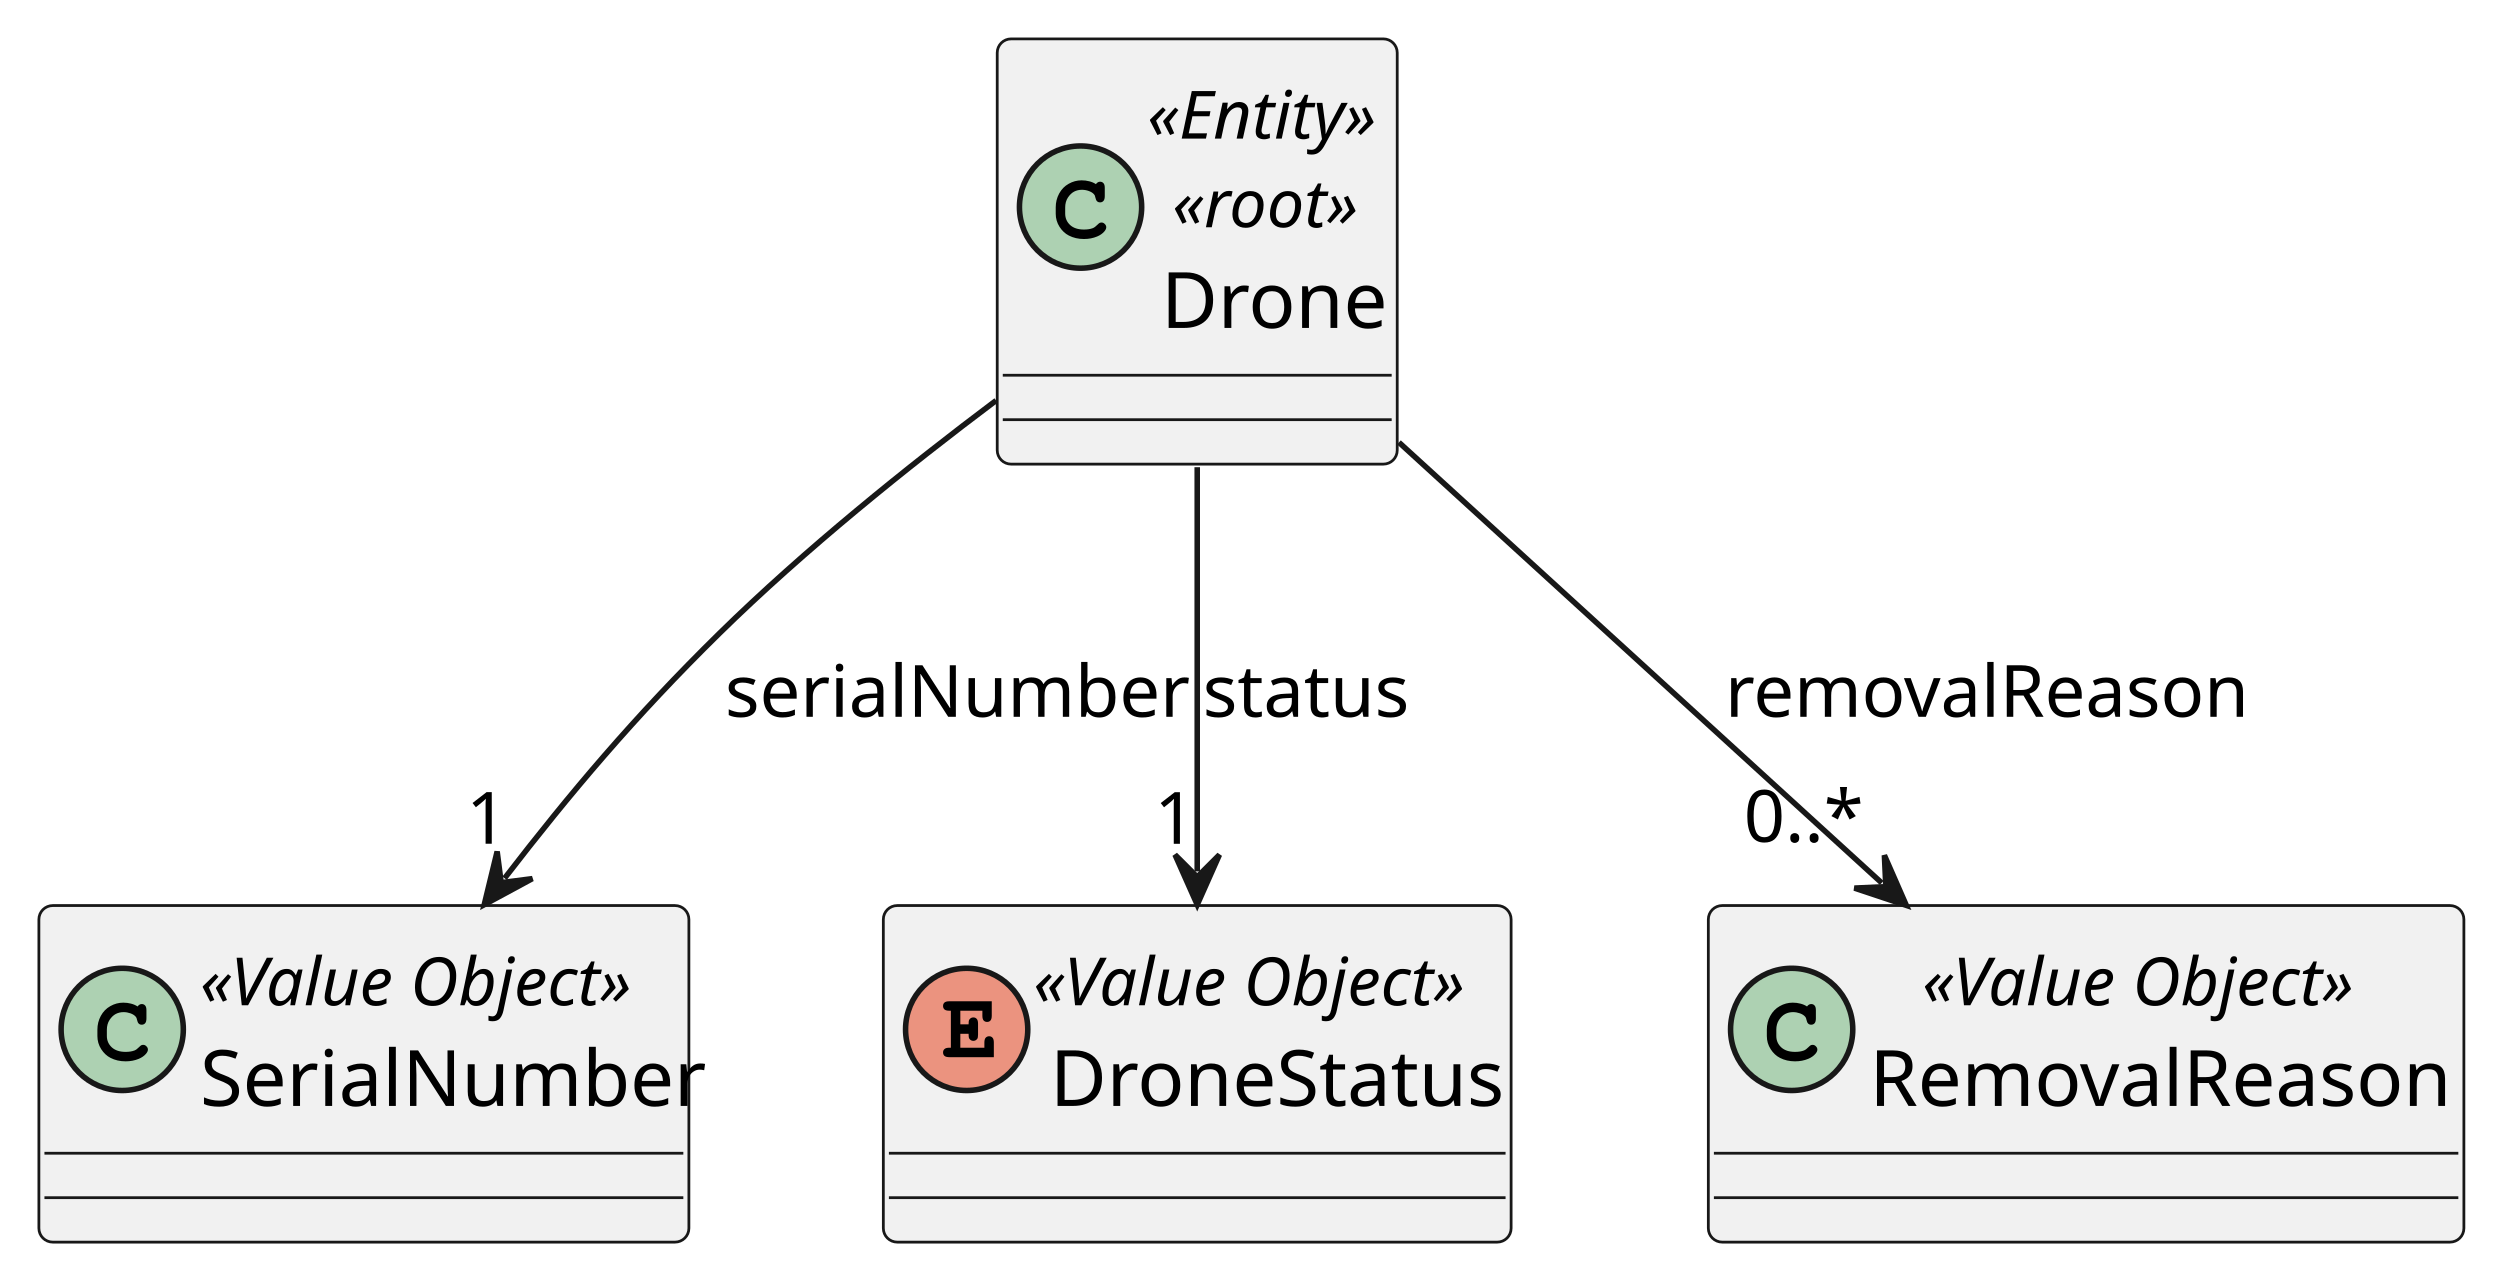
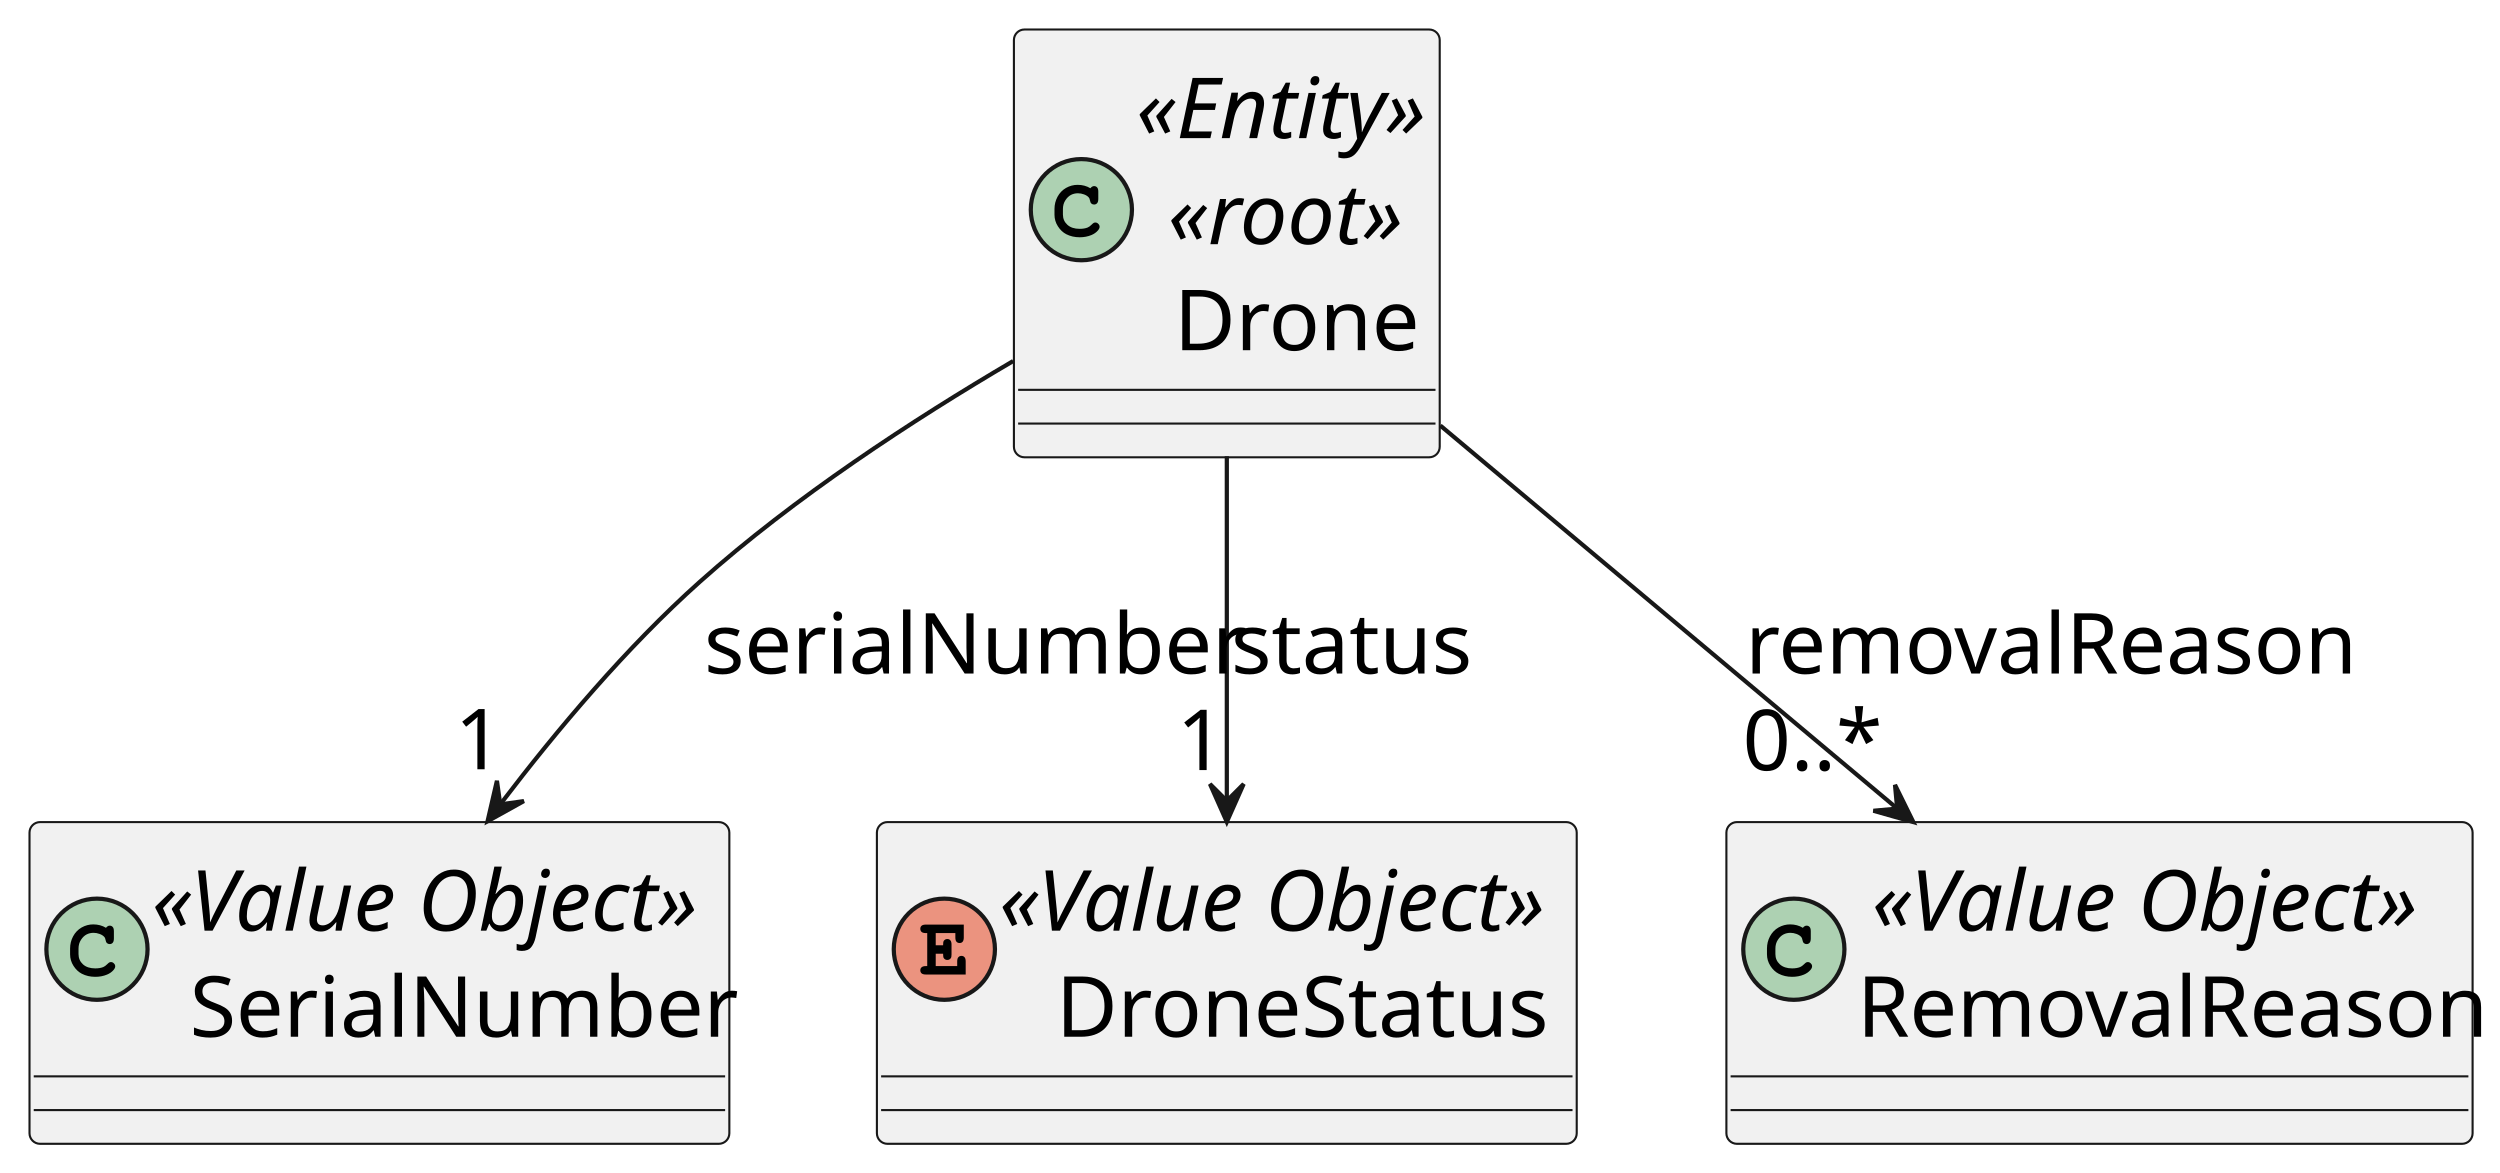
- <svg xmlns="http://www.w3.org/2000/svg" contentStyleType="text/css" height="230px" preserveAspectRatio="none" style="width:450px;height:230px;background:#FFFFFF;" version="1.1" viewBox="0 0 450 230" width="450px" zoomAndPan="magnify">
+ <svg xmlns="http://www.w3.org/2000/svg" contentStyleType="text/css" height="278px" preserveAspectRatio="none" style="width:593px;height:278px;background:#FFFFFF;" version="1.1" viewBox="0 0 593 278" width="593px" zoomAndPan="magnify">
  <defs />
  <g>
    <g id="elem_Drone">
-       <rect codeLine="4" fill="#F1F1F1" height="76.543" id="Drone" rx="2.5" ry="2.5" style="stroke:#181818;stroke-width:0.5;" width="72" x="179.5" y="7" />
-       <ellipse cx="194.5" cy="37.272" fill="#ADD1B2" rx="11" ry="11" style="stroke:#181818;stroke-width:1.0;" />
-       <path d="M197.266,33.147 Q197.422,32.928 197.609,32.818 Q197.797,32.709 198.016,32.709 Q198.391,32.709 198.625,32.975 Q198.859,33.225 198.859,33.834 L198.859,35.287 Q198.859,35.897 198.625,36.162 Q198.391,36.428 198.016,36.428 Q197.672,36.428 197.469,36.225 Q197.266,36.037 197.156,35.522 Q197.109,35.162 196.922,34.975 Q196.594,34.6 195.984,34.381 Q195.375,34.162 194.75,34.162 Q193.984,34.162 193.344,34.49 Q192.719,34.818 192.219,35.568 Q191.734,36.318 191.734,37.35 L191.734,38.443 Q191.734,39.678 192.625,40.506 Q193.516,41.318 195.109,41.318 Q196.047,41.318 196.703,41.068 Q197.094,40.912 197.516,40.475 Q197.781,40.209 197.922,40.131 Q198.078,40.053 198.281,40.053 Q198.609,40.053 198.859,40.318 Q199.125,40.568 199.125,40.912 Q199.125,41.256 198.781,41.662 Q198.281,42.24 197.484,42.568 Q196.406,43.022 195.109,43.022 Q193.594,43.022 192.391,42.397 Q191.406,41.897 190.719,40.834 Q190.031,39.756 190.031,38.475 L190.031,37.318 Q190.031,35.99 190.641,34.85 Q191.266,33.693 192.359,33.084 Q193.453,32.459 194.688,32.459 Q195.422,32.459 196.062,32.631 Q196.719,32.787 197.266,33.147 Z " fill="#000000" />
-       <text fill="#000000" font-family="sans-serif" font-size="12" font-style="italic" lengthAdjust="spacing" textLength="44" x="206.5" y="24.949">«Entity»</text>
-       <text fill="#000000" font-family="sans-serif" font-size="12" font-style="italic" lengthAdjust="spacing" textLength="35" x="211" y="40.91">«root»</text>
-       <text fill="#000000" font-family="sans-serif" font-size="14" lengthAdjust="spacing" textLength="39" x="209" y="59.029">Drone</text>
-       <line style="stroke:#181818;stroke-width:0.5;" x1="180.5" x2="250.5" y1="67.543" y2="67.543" />
-       <line style="stroke:#181818;stroke-width:0.5;" x1="180.5" x2="250.5" y1="75.543" y2="75.543" />
+       <rect codeLine="4" fill="#F1F1F1" height="101.469" id="Drone" rx="2.5" ry="2.5" style="stroke:#181818;stroke-width:0.5;" width="101" x="240.5" y="7" />
+       <ellipse cx="256.5" cy="49.734" fill="#ADD1B2" rx="12" ry="12" style="stroke:#181818;stroke-width:1.0;" />
+       <path d="M258.641,44.656 Q258.828,44.406 259.047,44.281 Q259.266,44.141 259.516,44.141 Q259.953,44.141 260.234,44.453 Q260.516,44.75 260.516,45.469 L260.516,47.172 Q260.516,47.891 260.234,48.203 Q259.953,48.516 259.516,48.516 Q259.125,48.516 258.875,48.281 Q258.625,48.062 258.516,47.453 Q258.453,47.031 258.234,46.812 Q257.844,46.375 257.125,46.109 Q256.406,45.844 255.688,45.844 Q254.781,45.844 254.031,46.234 Q253.281,46.625 252.703,47.516 Q252.125,48.391 252.125,49.594 L252.125,50.891 Q252.125,52.344 253.172,53.312 Q254.234,54.281 256.094,54.281 Q257.203,54.281 257.984,53.969 Q258.422,53.797 258.938,53.281 Q259.25,52.969 259.422,52.875 Q259.594,52.781 259.828,52.781 Q260.219,52.781 260.516,53.094 Q260.828,53.391 260.828,53.797 Q260.828,54.203 260.422,54.672 Q259.828,55.359 258.891,55.75 Q257.625,56.281 256.109,56.281 Q254.328,56.281 252.906,55.547 Q251.75,54.953 250.938,53.688 Q250.125,52.422 250.125,50.938 L250.125,49.578 Q250.125,48.016 250.844,46.672 Q251.578,45.312 252.859,44.578 Q254.156,43.844 255.609,43.844 Q256.469,43.844 257.219,44.047 Q257.984,44.25 258.641,44.656 Z " fill="#000000" />
+       <text fill="#000000" font-family="sans-serif" font-size="20" font-style="italic" lengthAdjust="spacing" textLength="71" x="269.5" y="32.762">«Entity»</text>
+       <text fill="#000000" font-family="sans-serif" font-size="20" font-style="italic" lengthAdjust="spacing" textLength="56" x="277" y="57.918">«root»</text>
+       <text fill="#000000" font-family="sans-serif" font-size="20" lengthAdjust="spacing" textLength="53" x="278.5" y="83.074">Drone</text>
+       <line style="stroke:#181818;stroke-width:0.5;" x1="241.5" x2="340.5" y1="92.469" y2="92.469" />
+       <line style="stroke:#181818;stroke-width:0.5;" x1="241.5" x2="340.5" y1="100.469" y2="100.469" />
    </g>
    <g id="elem_SerialNumber">
-       <rect codeLine="7" fill="#F1F1F1" height="60.582" id="SerialNumber" rx="2.5" ry="2.5" style="stroke:#181818;stroke-width:0.5;" width="117" x="7" y="163" />
-       <ellipse cx="22" cy="185.291" fill="#ADD1B2" rx="11" ry="11" style="stroke:#181818;stroke-width:1.0;" />
-       <path d="M24.766,181.166 Q24.922,180.947 25.109,180.838 Q25.297,180.728 25.516,180.728 Q25.891,180.728 26.125,180.994 Q26.359,181.244 26.359,181.853 L26.359,183.307 Q26.359,183.916 26.125,184.182 Q25.891,184.447 25.516,184.447 Q25.172,184.447 24.969,184.244 Q24.766,184.057 24.656,183.541 Q24.609,183.182 24.422,182.994 Q24.094,182.619 23.484,182.4 Q22.875,182.182 22.25,182.182 Q21.484,182.182 20.844,182.51 Q20.219,182.838 19.719,183.588 Q19.234,184.338 19.234,185.369 L19.234,186.463 Q19.234,187.697 20.125,188.525 Q21.016,189.338 22.609,189.338 Q23.547,189.338 24.203,189.088 Q24.594,188.932 25.016,188.494 Q25.281,188.228 25.422,188.15 Q25.578,188.072 25.781,188.072 Q26.109,188.072 26.359,188.338 Q26.625,188.588 26.625,188.932 Q26.625,189.275 26.281,189.682 Q25.781,190.26 24.984,190.588 Q23.906,191.041 22.609,191.041 Q21.094,191.041 19.891,190.416 Q18.906,189.916 18.219,188.853 Q17.531,187.775 17.531,186.494 L17.531,185.338 Q17.531,184.01 18.141,182.869 Q18.766,181.713 19.859,181.103 Q20.953,180.478 22.188,180.478 Q22.922,180.478 23.562,180.65 Q24.219,180.807 24.766,181.166 Z " fill="#000000" />
-       <text fill="#000000" font-family="sans-serif" font-size="12" font-style="italic" lengthAdjust="spacing" textLength="85" x="36" y="180.949">«Value Object»</text>
-       <text fill="#000000" font-family="sans-serif" font-size="14" lengthAdjust="spacing" textLength="85" x="36" y="199.068">SerialNumber</text>
-       <line style="stroke:#181818;stroke-width:0.5;" x1="8" x2="123" y1="207.582" y2="207.582" />
-       <line style="stroke:#181818;stroke-width:0.5;" x1="8" x2="123" y1="215.582" y2="215.582" />
+       <rect codeLine="7" fill="#F1F1F1" height="76.312" id="SerialNumber" rx="2.5" ry="2.5" style="stroke:#181818;stroke-width:0.5;" width="166" x="7" y="195" />
+       <ellipse cx="23" cy="225.156" fill="#ADD1B2" rx="12" ry="12" style="stroke:#181818;stroke-width:1.0;" />
+       <path d="M25.141,220.078 Q25.328,219.828 25.547,219.703 Q25.766,219.562 26.016,219.562 Q26.453,219.562 26.734,219.875 Q27.016,220.172 27.016,220.891 L27.016,222.594 Q27.016,223.312 26.734,223.625 Q26.453,223.938 26.016,223.938 Q25.625,223.938 25.375,223.703 Q25.125,223.484 25.016,222.875 Q24.953,222.453 24.734,222.234 Q24.344,221.797 23.625,221.531 Q22.906,221.266 22.188,221.266 Q21.281,221.266 20.531,221.656 Q19.781,222.047 19.203,222.938 Q18.625,223.812 18.625,225.016 L18.625,226.312 Q18.625,227.766 19.672,228.734 Q20.734,229.703 22.594,229.703 Q23.703,229.703 24.484,229.391 Q24.922,229.219 25.438,228.703 Q25.75,228.391 25.922,228.297 Q26.094,228.203 26.328,228.203 Q26.719,228.203 27.016,228.516 Q27.328,228.812 27.328,229.219 Q27.328,229.625 26.922,230.094 Q26.328,230.781 25.391,231.172 Q24.125,231.703 22.609,231.703 Q20.828,231.703 19.406,230.969 Q18.25,230.375 17.438,229.109 Q16.625,227.844 16.625,226.359 L16.625,225 Q16.625,223.438 17.344,222.094 Q18.078,220.734 19.359,220 Q20.656,219.266 22.109,219.266 Q22.969,219.266 23.719,219.469 Q24.484,219.672 25.141,220.078 Z " fill="#000000" />
+       <text fill="#000000" font-family="sans-serif" font-size="20" font-style="italic" lengthAdjust="spacing" textLength="136" x="36" y="220.762">«Value Object»</text>
+       <text fill="#000000" font-family="sans-serif" font-size="20" lengthAdjust="spacing" textLength="118" x="45" y="245.918">SerialNumber</text>
+       <line style="stroke:#181818;stroke-width:0.5;" x1="8" x2="172" y1="255.312" y2="255.312" />
+       <line style="stroke:#181818;stroke-width:0.5;" x1="8" x2="172" y1="263.312" y2="263.312" />
    </g>
    <g id="elem_DroneStatus">
-       <rect codeLine="10" fill="#F1F1F1" height="60.582" id="DroneStatus" rx="2.5" ry="2.5" style="stroke:#181818;stroke-width:0.5;" width="113" x="159" y="163" />
-       <ellipse cx="174" cy="185.291" fill="#EB937F" rx="11" ry="11" style="stroke:#181818;stroke-width:1.0;" />
-       <path d="M172.859,186.088 L172.859,188.588 L177.188,188.588 L177.188,187.666 Q177.188,187.057 177.422,186.791 Q177.672,186.525 178.047,186.525 Q178.422,186.525 178.656,186.791 Q178.891,187.057 178.891,187.666 L178.891,190.291 L170.891,190.291 Q170.266,190.291 170,190.057 Q169.75,189.822 169.75,189.432 Q169.75,189.057 170.016,188.822 Q170.281,188.588 170.891,188.588 L171.156,188.588 L171.156,181.932 L170.891,181.932 Q170.266,181.932 170,181.697 Q169.75,181.463 169.75,181.072 Q169.75,180.697 170,180.463 Q170.266,180.228 170.891,180.228 L178.516,180.228 L178.516,182.822 Q178.516,183.432 178.281,183.697 Q178.062,183.947 177.672,183.947 Q177.297,183.947 177.062,183.697 Q176.828,183.432 176.828,182.822 L176.828,181.932 L172.859,181.932 L172.859,184.385 L174.344,184.385 Q174.344,183.728 174.469,183.541 Q174.734,183.135 175.203,183.135 Q175.578,183.135 175.812,183.4 Q176.047,183.65 176.047,184.26 L176.047,186.228 Q176.047,186.775 175.922,186.963 Q175.656,187.353 175.203,187.353 Q174.734,187.353 174.469,186.947 Q174.344,186.76 174.344,186.088 L172.859,186.088 Z " fill="#000000" />
-       <text fill="#000000" font-family="sans-serif" font-size="12" font-style="italic" lengthAdjust="spacing" textLength="85" x="186" y="180.949">«Value Object»</text>
-       <text fill="#000000" font-family="sans-serif" font-size="14" lengthAdjust="spacing" textLength="79" x="189" y="199.068">DroneStatus</text>
-       <line style="stroke:#181818;stroke-width:0.5;" x1="160" x2="271" y1="207.582" y2="207.582" />
-       <line style="stroke:#181818;stroke-width:0.5;" x1="160" x2="271" y1="215.582" y2="215.582" />
+       <rect codeLine="10" fill="#F1F1F1" height="76.312" id="DroneStatus" rx="2.5" ry="2.5" style="stroke:#181818;stroke-width:0.5;" width="166" x="208" y="195" />
+       <ellipse cx="224" cy="225.156" fill="#EB937F" rx="12" ry="12" style="stroke:#181818;stroke-width:1.0;" />
+       <path d="M221.953,226.219 L221.953,229.156 L227.047,229.156 L227.047,228.062 Q227.047,227.344 227.328,227.047 Q227.609,226.734 228.062,226.734 Q228.5,226.734 228.781,227.047 Q229.062,227.344 229.062,228.062 L229.062,231.156 L219.625,231.156 Q218.906,231.156 218.594,230.875 Q218.297,230.594 218.297,230.156 Q218.297,229.703 218.609,229.438 Q218.922,229.156 219.625,229.156 L219.938,229.156 L219.938,221.328 L219.625,221.328 Q218.906,221.328 218.594,221.047 Q218.297,220.766 218.297,220.312 Q218.297,219.859 218.594,219.594 Q218.906,219.312 219.625,219.312 L228.609,219.312 L228.609,222.359 Q228.609,223.078 228.328,223.391 Q228.062,223.688 227.625,223.688 Q227.172,223.688 226.891,223.391 Q226.609,223.094 226.609,222.359 L226.609,221.328 L221.953,221.328 L221.953,224.219 L223.703,224.219 Q223.703,223.438 223.844,223.203 Q224.156,222.734 224.703,222.734 Q225.156,222.734 225.422,223.047 Q225.703,223.344 225.703,224.062 L225.703,226.375 Q225.703,227.031 225.547,227.25 Q225.234,227.703 224.703,227.703 Q224.156,227.703 223.844,227.234 Q223.703,227 223.703,226.219 L221.953,226.219 Z " fill="#000000" />
+       <text fill="#000000" font-family="sans-serif" font-size="20" font-style="italic" lengthAdjust="spacing" textLength="136" x="237" y="220.762">«Value Object»</text>
+       <text fill="#000000" font-family="sans-serif" font-size="20" lengthAdjust="spacing" textLength="109" x="250.5" y="245.918">DroneStatus</text>
+       <line style="stroke:#181818;stroke-width:0.5;" x1="209" x2="373" y1="255.312" y2="255.312" />
+       <line style="stroke:#181818;stroke-width:0.5;" x1="209" x2="373" y1="263.312" y2="263.312" />
    </g>
    <g id="elem_RemovalReason">
-       <rect codeLine="13" fill="#F1F1F1" height="60.582" id="RemovalReason" rx="2.5" ry="2.5" style="stroke:#181818;stroke-width:0.5;" width="136" x="307.5" y="163" />
-       <ellipse cx="322.5" cy="185.291" fill="#ADD1B2" rx="11" ry="11" style="stroke:#181818;stroke-width:1.0;" />
-       <path d="M325.266,181.166 Q325.422,180.947 325.609,180.838 Q325.797,180.728 326.016,180.728 Q326.391,180.728 326.625,180.994 Q326.859,181.244 326.859,181.853 L326.859,183.307 Q326.859,183.916 326.625,184.182 Q326.391,184.447 326.016,184.447 Q325.672,184.447 325.469,184.244 Q325.266,184.057 325.156,183.541 Q325.109,183.182 324.922,182.994 Q324.594,182.619 323.984,182.4 Q323.375,182.182 322.75,182.182 Q321.984,182.182 321.344,182.51 Q320.719,182.838 320.219,183.588 Q319.734,184.338 319.734,185.369 L319.734,186.463 Q319.734,187.697 320.625,188.525 Q321.516,189.338 323.109,189.338 Q324.047,189.338 324.703,189.088 Q325.094,188.932 325.516,188.494 Q325.781,188.228 325.922,188.15 Q326.078,188.072 326.281,188.072 Q326.609,188.072 326.859,188.338 Q327.125,188.588 327.125,188.932 Q327.125,189.275 326.781,189.682 Q326.281,190.26 325.484,190.588 Q324.406,191.041 323.109,191.041 Q321.594,191.041 320.391,190.416 Q319.406,189.916 318.719,188.853 Q318.031,187.775 318.031,186.494 L318.031,185.338 Q318.031,184.01 318.641,182.869 Q319.266,181.713 320.359,181.103 Q321.453,180.478 322.688,180.478 Q323.422,180.478 324.062,180.65 Q324.719,180.807 325.266,181.166 Z " fill="#000000" />
-       <text fill="#000000" font-family="sans-serif" font-size="12" font-style="italic" lengthAdjust="spacing" textLength="85" x="346" y="180.949">«Value Object»</text>
-       <text fill="#000000" font-family="sans-serif" font-size="14" lengthAdjust="spacing" textLength="104" x="336.5" y="199.068">RemovalReason</text>
-       <line style="stroke:#181818;stroke-width:0.5;" x1="308.5" x2="442.5" y1="207.582" y2="207.582" />
-       <line style="stroke:#181818;stroke-width:0.5;" x1="308.5" x2="442.5" y1="215.582" y2="215.582" />
+       <rect codeLine="13" fill="#F1F1F1" height="76.312" id="RemovalReason" rx="2.5" ry="2.5" style="stroke:#181818;stroke-width:0.5;" width="177" x="409.5" y="195" />
+       <ellipse cx="425.5" cy="225.156" fill="#ADD1B2" rx="12" ry="12" style="stroke:#181818;stroke-width:1.0;" />
+       <path d="M427.641,220.078 Q427.828,219.828 428.047,219.703 Q428.266,219.562 428.516,219.562 Q428.953,219.562 429.234,219.875 Q429.516,220.172 429.516,220.891 L429.516,222.594 Q429.516,223.312 429.234,223.625 Q428.953,223.938 428.516,223.938 Q428.125,223.938 427.875,223.703 Q427.625,223.484 427.516,222.875 Q427.453,222.453 427.234,222.234 Q426.844,221.797 426.125,221.531 Q425.406,221.266 424.688,221.266 Q423.781,221.266 423.031,221.656 Q422.281,222.047 421.703,222.938 Q421.125,223.812 421.125,225.016 L421.125,226.312 Q421.125,227.766 422.172,228.734 Q423.234,229.703 425.094,229.703 Q426.203,229.703 426.984,229.391 Q427.422,229.219 427.938,228.703 Q428.25,228.391 428.422,228.297 Q428.594,228.203 428.828,228.203 Q429.219,228.203 429.516,228.516 Q429.828,228.812 429.828,229.219 Q429.828,229.625 429.422,230.094 Q428.828,230.781 427.891,231.172 Q426.625,231.703 425.109,231.703 Q423.328,231.703 421.906,230.969 Q420.75,230.375 419.938,229.109 Q419.125,227.844 419.125,226.359 L419.125,225 Q419.125,223.438 419.844,222.094 Q420.578,220.734 421.859,220 Q423.156,219.266 424.609,219.266 Q425.469,219.266 426.219,219.469 Q426.984,219.672 427.641,220.078 Z " fill="#000000" />
+       <text fill="#000000" font-family="sans-serif" font-size="20" font-style="italic" lengthAdjust="spacing" textLength="136" x="444" y="220.762">«Value Object»</text>
+       <text fill="#000000" font-family="sans-serif" font-size="20" lengthAdjust="spacing" textLength="143" x="440.5" y="245.918">RemovalReason</text>
+       <line style="stroke:#181818;stroke-width:0.5;" x1="410.5" x2="585.5" y1="255.312" y2="255.312" />
+       <line style="stroke:#181818;stroke-width:0.5;" x1="410.5" x2="585.5" y1="263.312" y2="263.312" />
    </g>
    <g id="link_Drone_DroneStatus">
-       <path codeLine="17" d="M215.5,84.1 C215.5,108.6 215.5,134.12 215.5,156.85 " fill="none" id="Drone-to-DroneStatus" style="stroke:#181818;stroke-width:1.0;" />
-       <polygon fill="#181818" points="215.5,162.85,219.5,153.85,215.5,157.85,211.5,153.85,215.5,162.85" style="stroke:#181818;stroke-width:1.0;" />
-       <text fill="#000000" font-family="sans-serif" font-size="13" lengthAdjust="spacing" textLength="36" x="216.5" y="129.028">status</text>
-       <text fill="#000000" font-family="sans-serif" font-size="13" lengthAdjust="spacing" textLength="7" x="207.778" y="151.877">1</text>
+       <path codeLine="17" d="M291,108.22 C291,134.02 291,165.2 291,189.81 " fill="none" id="Drone-to-DroneStatus" style="stroke:#181818;stroke-width:1.0;" />
+       <polygon fill="#181818" points="291,194.96,295,185.96,291,189.96,287,185.96,291,194.96" style="stroke:#181818;stroke-width:1.0;" />
+       <text fill="#000000" font-family="sans-serif" font-size="20" lengthAdjust="spacing" textLength="53" x="292" y="159.762">status</text>
+       <text fill="#000000" font-family="sans-serif" font-size="20" lengthAdjust="spacing" textLength="11" x="279.123" y="182.655">1</text>
    </g>
    <g id="link_Drone_SerialNumber">
-       <path codeLine="18" d="M179.3,72.09 C163.36,84.06 144.81,98.98 129.5,114 C114.19,129.03 102.603,142.808 90.823,158.088 " fill="none" id="Drone-to-SerialNumber" style="stroke:#181818;stroke-width:1.0;" />
-       <polygon fill="#181818" points="87.16,162.84,95.823,158.155,90.213,158.88,89.487,153.27,87.16,162.84" style="stroke:#181818;stroke-width:1.0;" />
-       <text fill="#000000" font-family="sans-serif" font-size="13" lengthAdjust="spacing" textLength="76" x="130.5" y="129.028">serialNumber</text>
-       <text fill="#000000" font-family="sans-serif" font-size="13" lengthAdjust="spacing" textLength="7" x="83.906" y="151.865">1</text>
+       <path codeLine="18" d="M240.32,85.64 C216.49,99.64 188.45,117.96 166,138 C148.68,153.46 132.14,173.11 118.93,190.44 " fill="none" id="Drone-to-SerialNumber" style="stroke:#181818;stroke-width:1.0;" />
+       <polygon fill="#181818" points="115.65,194.8,124.261,190.02,118.659,190.807,117.872,185.205,115.65,194.8" style="stroke:#181818;stroke-width:1.0;" />
+       <text fill="#000000" font-family="sans-serif" font-size="20" lengthAdjust="spacing" textLength="115" x="167" y="159.762">serialNumber</text>
+       <text fill="#000000" font-family="sans-serif" font-size="20" lengthAdjust="spacing" textLength="11" x="107.861" y="182.469">1</text>
    </g>
    <g id="link_Drone_RemovalReason">
-       <path codeLine="19" d="M251.81,79.63 C279.28,104.7 312.248,134.775 338.708,158.925 " fill="none" id="Drone-to-RemovalReason" style="stroke:#181818;stroke-width:1.0;" />
-       <polygon fill="#181818" points="343.14,162.97,339.189,153.948,339.447,159.599,333.796,159.857,343.14,162.97" style="stroke:#181818;stroke-width:1.0;" />
-       <text fill="#000000" font-family="sans-serif" font-size="13" lengthAdjust="spacing" textLength="88" x="310.5" y="129.028">removalReason</text>
-       <text fill="#000000" font-family="sans-serif" font-size="13" lengthAdjust="spacing" textLength="20" x="313.874" y="151.538">0..*</text>
+       <path codeLine="19" d="M341.64,100.94 C374.65,128.61 417.46,164.5 449.94,191.72 " fill="none" id="Drone-to-RemovalReason" style="stroke:#181818;stroke-width:1.0;" />
+       <polygon fill="#181818" points="453.85,195,449.493,186.167,450.008,191.8,444.374,192.315,453.85,195" style="stroke:#181818;stroke-width:1.0;" />
+       <text fill="#000000" font-family="sans-serif" font-size="20" lengthAdjust="spacing" textLength="136" x="414" y="159.762">removalReason</text>
+       <text fill="#000000" font-family="sans-serif" font-size="20" lengthAdjust="spacing" textLength="31" x="413.343" y="182.701">0..*</text>
    </g>
  </g>
</svg>
